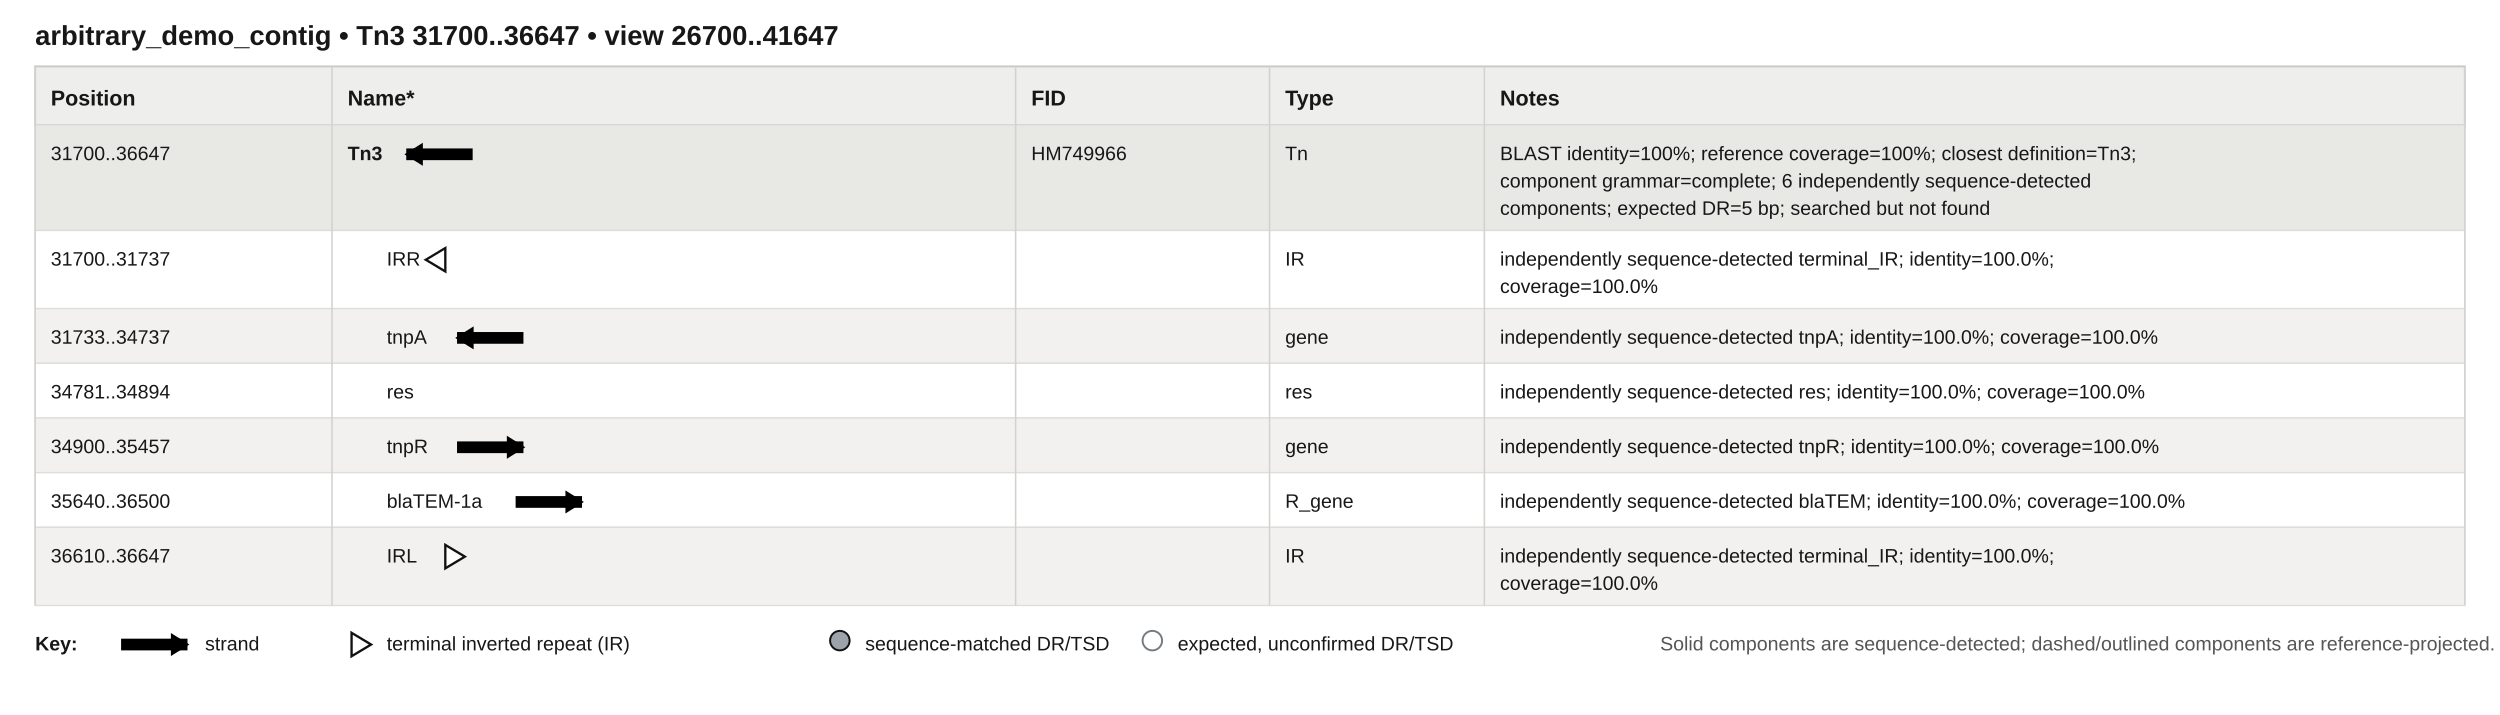
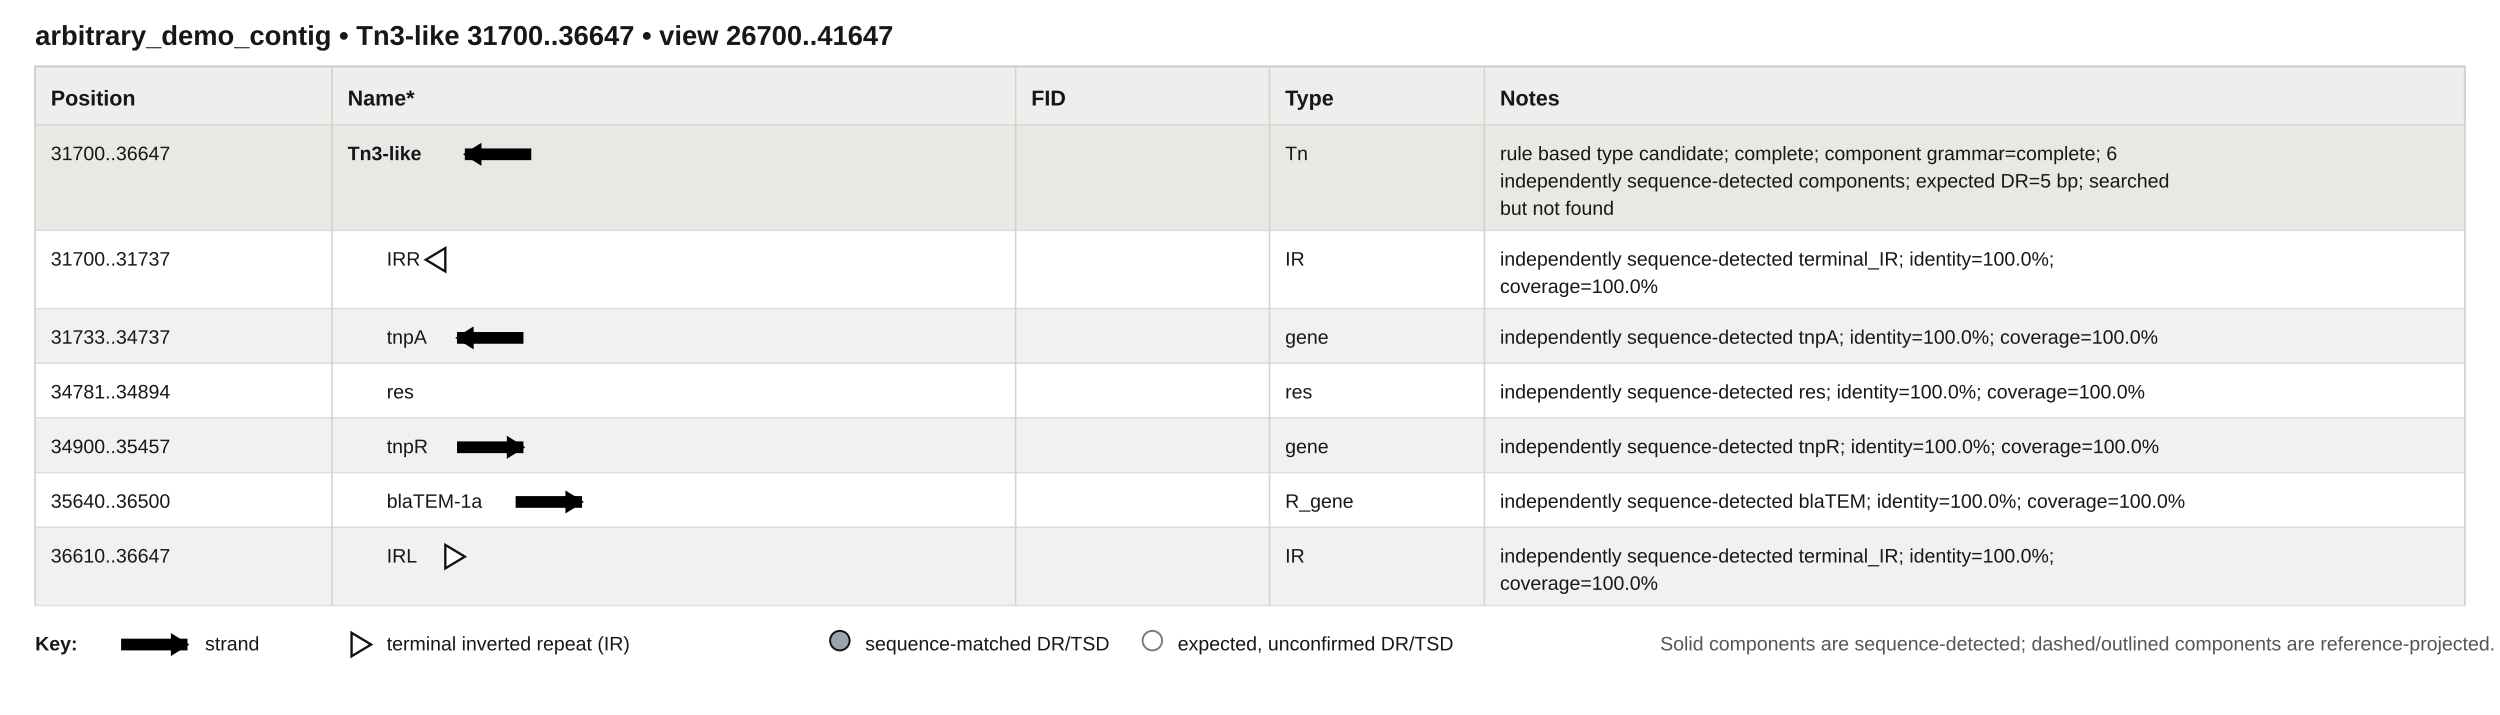
<svg xmlns="http://www.w3.org/2000/svg" width="1280" height="366" style="background:#fff;font-family:Arial,Helvetica,sans-serif">
  <rect x="0" y="0" width="1280" height="366" fill="#fff" />
-   <text x="18.0" y="23.0" font-size="14" font-weight="bold" text-anchor="start" fill="#171717">arbitrary_demo_contig • Tn3 31700..36647 • view 26700..41647</text>
+   <text x="18.0" y="23.0" font-size="14" font-weight="bold" text-anchor="start" fill="#171717">arbitrary_demo_contig • Tn3-like 31700..36647 • view 26700..41647</text>
  <rect x="18" y="34" width="1244" height="30" fill="#eeeeec" stroke="#c9c9c6" />
  <text x="26.0" y="54.0" font-size="11" font-weight="bold" text-anchor="start" fill="#171717">Position</text>
  <text x="178.0" y="54.0" font-size="11" font-weight="bold" text-anchor="start" fill="#171717">Name*</text>
  <text x="528.0" y="54.0" font-size="11" font-weight="bold" text-anchor="start" fill="#171717">FID</text>
  <text x="658.0" y="54.0" font-size="11" font-weight="bold" text-anchor="start" fill="#171717">Type</text>
  <text x="768.0" y="54.0" font-size="11" font-weight="bold" text-anchor="start" fill="#171717">Notes</text>
  <rect x="18" y="64" width="1244" height="54" fill="#e8e8e5" stroke="#ddddda" stroke-width="0.7" />
  <text x="26.0" y="82.0" font-size="10" font-weight="normal" text-anchor="start" fill="#171717">31700..36647</text>
-   <text x="178.0" y="82.0" font-size="10" font-weight="bold" text-anchor="start" fill="#171717">Tn3</text>
-   <line x1="242.0" y1="79.0" x2="208.0" y2="79.0" stroke="#000" stroke-width="6" />
-   <polygon points="208.0,79.0 216.0,74.0 216.0,84.0" fill="#000000" stroke="#000" />
-   <text x="528.0" y="82.0" font-size="10" font-weight="normal" text-anchor="start" fill="#171717">HM749966</text>
+   <text x="178.0" y="82.0" font-size="10" font-weight="bold" text-anchor="start" fill="#171717">Tn3-like</text>
+   <line x1="272.0" y1="79.0" x2="238.0" y2="79.0" stroke="#000" stroke-width="6" />
+   <polygon points="238.0,79.0 246.0,74.0 246.0,84.0" fill="#000000" stroke="#000" />
+   <text x="528.0" y="82.0" font-size="10" font-weight="normal" text-anchor="start" fill="#171717" />
  <text x="658.0" y="82.0" font-size="10" font-weight="normal" text-anchor="start" fill="#171717">Tn</text>
-   <text x="768.0" y="82.0" font-size="10" font-weight="normal" text-anchor="start" fill="#171717">BLAST identity=100%; reference coverage=100%; closest definition=Tn3;</text>
-   <text x="768.0" y="96.0" font-size="10" font-weight="normal" text-anchor="start" fill="#171717">component grammar=complete; 6 independently sequence-detected</text>
-   <text x="768.0" y="110.0" font-size="10" font-weight="normal" text-anchor="start" fill="#171717">components; expected DR=5 bp; searched but not found</text>
+   <text x="768.0" y="82.0" font-size="10" font-weight="normal" text-anchor="start" fill="#171717">rule based type candidate; complete; component grammar=complete; 6</text>
+   <text x="768.0" y="96.0" font-size="10" font-weight="normal" text-anchor="start" fill="#171717">independently sequence-detected components; expected DR=5 bp; searched</text>
+   <text x="768.0" y="110.0" font-size="10" font-weight="normal" text-anchor="start" fill="#171717">but not found</text>
  <rect x="18" y="118" width="1244" height="40" fill="#ffffff" stroke="#ddddda" stroke-width="0.7" />
  <text x="26.0" y="136.0" font-size="10" font-weight="normal" text-anchor="start" fill="#171717">31700..31737</text>
  <text x="198.0" y="136.0" font-size="10" font-weight="normal" text-anchor="start" fill="#171717">IRR</text>
  <polygon points="228.0,127.0 218.0,133.0 228.0,139.0" fill="#fff" stroke="#111" stroke-width="1.2" />
  <text x="528.0" y="136.0" font-size="10" font-weight="normal" text-anchor="start" fill="#171717" />
  <text x="658.0" y="136.0" font-size="10" font-weight="normal" text-anchor="start" fill="#171717">IR</text>
  <text x="768.0" y="136.0" font-size="10" font-weight="normal" text-anchor="start" fill="#171717">independently sequence-detected terminal_IR; identity=100.0%;</text>
  <text x="768.0" y="150.0" font-size="10" font-weight="normal" text-anchor="start" fill="#171717">coverage=100.0%</text>
  <rect x="18" y="158" width="1244" height="28" fill="#f2f1ef" stroke="#ddddda" stroke-width="0.7" />
  <text x="26.0" y="176.0" font-size="10" font-weight="normal" text-anchor="start" fill="#171717">31733..34737</text>
  <text x="198.0" y="176.0" font-size="10" font-weight="normal" text-anchor="start" fill="#171717">tnpA</text>
  <line x1="268.0" y1="173.0" x2="234.0" y2="173.0" stroke="#000" stroke-width="6" />
  <polygon points="234.0,173.0 242.0,168.0 242.0,178.0" fill="#000000" stroke="#000" />
  <text x="528.0" y="176.0" font-size="10" font-weight="normal" text-anchor="start" fill="#171717" />
  <text x="658.0" y="176.0" font-size="10" font-weight="normal" text-anchor="start" fill="#171717">gene</text>
  <text x="768.0" y="176.0" font-size="10" font-weight="normal" text-anchor="start" fill="#171717">independently sequence-detected tnpA; identity=100.0%; coverage=100.0%</text>
  <rect x="18" y="186" width="1244" height="28" fill="#ffffff" stroke="#ddddda" stroke-width="0.7" />
  <text x="26.0" y="204.0" font-size="10" font-weight="normal" text-anchor="start" fill="#171717">34781..34894</text>
  <text x="198.0" y="204.0" font-size="10" font-weight="normal" text-anchor="start" fill="#171717">res</text>
  <text x="528.0" y="204.0" font-size="10" font-weight="normal" text-anchor="start" fill="#171717" />
  <text x="658.0" y="204.0" font-size="10" font-weight="normal" text-anchor="start" fill="#171717">res</text>
  <text x="768.0" y="204.0" font-size="10" font-weight="normal" text-anchor="start" fill="#171717">independently sequence-detected res; identity=100.0%; coverage=100.0%</text>
  <rect x="18" y="214" width="1244" height="28" fill="#f2f1ef" stroke="#ddddda" stroke-width="0.7" />
  <text x="26.0" y="232.0" font-size="10" font-weight="normal" text-anchor="start" fill="#171717">34900..35457</text>
  <text x="198.0" y="232.0" font-size="10" font-weight="normal" text-anchor="start" fill="#171717">tnpR</text>
  <line x1="234.0" y1="229.0" x2="268.0" y2="229.0" stroke="#000" stroke-width="6" />
  <polygon points="268.0,229.0 260.0,224.0 260.0,234.0" fill="#000000" stroke="#000" />
  <text x="528.0" y="232.0" font-size="10" font-weight="normal" text-anchor="start" fill="#171717" />
  <text x="658.0" y="232.0" font-size="10" font-weight="normal" text-anchor="start" fill="#171717">gene</text>
  <text x="768.0" y="232.0" font-size="10" font-weight="normal" text-anchor="start" fill="#171717">independently sequence-detected tnpR; identity=100.0%; coverage=100.0%</text>
  <rect x="18" y="242" width="1244" height="28" fill="#ffffff" stroke="#ddddda" stroke-width="0.7" />
  <text x="26.0" y="260.0" font-size="10" font-weight="normal" text-anchor="start" fill="#171717">35640..36500</text>
  <text x="198.0" y="260.0" font-size="10" font-weight="normal" text-anchor="start" fill="#171717">blaTEM-1a</text>
  <line x1="264.0" y1="257.0" x2="298.0" y2="257.0" stroke="#000" stroke-width="6" />
  <polygon points="298.0,257.0 290.0,252.0 290.0,262.0" fill="#000000" stroke="#000" />
  <text x="528.0" y="260.0" font-size="10" font-weight="normal" text-anchor="start" fill="#171717" />
  <text x="658.0" y="260.0" font-size="10" font-weight="normal" text-anchor="start" fill="#171717">R_gene</text>
  <text x="768.0" y="260.0" font-size="10" font-weight="normal" text-anchor="start" fill="#171717">independently sequence-detected blaTEM; identity=100.0%; coverage=100.0%</text>
  <rect x="18" y="270" width="1244" height="40" fill="#f2f1ef" stroke="#ddddda" stroke-width="0.7" />
  <text x="26.0" y="288.0" font-size="10" font-weight="normal" text-anchor="start" fill="#171717">36610..36647</text>
  <text x="198.0" y="288.0" font-size="10" font-weight="normal" text-anchor="start" fill="#171717">IRL</text>
  <polygon points="228.0,279.0 238.0,285.0 228.0,291.0" fill="#fff" stroke="#111" stroke-width="1.2" />
  <text x="528.0" y="288.0" font-size="10" font-weight="normal" text-anchor="start" fill="#171717" />
  <text x="658.0" y="288.0" font-size="10" font-weight="normal" text-anchor="start" fill="#171717">IR</text>
  <text x="768.0" y="288.0" font-size="10" font-weight="normal" text-anchor="start" fill="#171717">independently sequence-detected terminal_IR; identity=100.0%;</text>
  <text x="768.0" y="302.0" font-size="10" font-weight="normal" text-anchor="start" fill="#171717">coverage=100.0%</text>
  <line x1="18" y1="34" x2="18" y2="310" stroke="#d2d2cf" stroke-width="0.8" />
  <line x1="170" y1="34" x2="170" y2="310" stroke="#d2d2cf" stroke-width="0.8" />
  <line x1="520" y1="34" x2="520" y2="310" stroke="#d2d2cf" stroke-width="0.8" />
  <line x1="650" y1="34" x2="650" y2="310" stroke="#d2d2cf" stroke-width="0.8" />
  <line x1="760" y1="34" x2="760" y2="310" stroke="#d2d2cf" stroke-width="0.8" />
  <line x1="1262" y1="34" x2="1262" y2="310" stroke="#d2d2cf" stroke-width="0.8" />
  <text x="18.0" y="333.0" font-size="10" font-weight="bold" text-anchor="start" fill="#171717">Key:</text>
  <line x1="62.0" y1="330.0" x2="96.0" y2="330.0" stroke="#000" stroke-width="6" />
  <polygon points="96.0,330.0 88.0,325.0 88.0,335.0" fill="#000000" stroke="#000" />
  <text x="105.0" y="333.0" font-size="10" font-weight="normal" text-anchor="start" fill="#171717">strand</text>
  <polygon points="180.0,324.0 190.0,330.0 180.0,336.0" fill="#fff" stroke="#111" stroke-width="1.2" />
  <text x="198.0" y="333.0" font-size="10" font-weight="normal" text-anchor="start" fill="#171717">terminal inverted repeat (IR)</text>
  <circle cx="430" cy="328" r="5" fill="#9ca3aa" stroke="#111" />
  <text x="443.0" y="333.0" font-size="10" font-weight="normal" text-anchor="start" fill="#171717">sequence-matched DR/TSD</text>
  <circle cx="590" cy="328" r="5" fill="#fff" stroke="#737b83" />
  <text x="603.0" y="333.0" font-size="10" font-weight="normal" text-anchor="start" fill="#171717">expected, unconfirmed DR/TSD</text>
  <text x="850.0" y="333.0" font-size="10" font-weight="normal" text-anchor="start" fill="#555555">Solid components are sequence-detected; dashed/outlined components are reference-projected.</text>
</svg>
